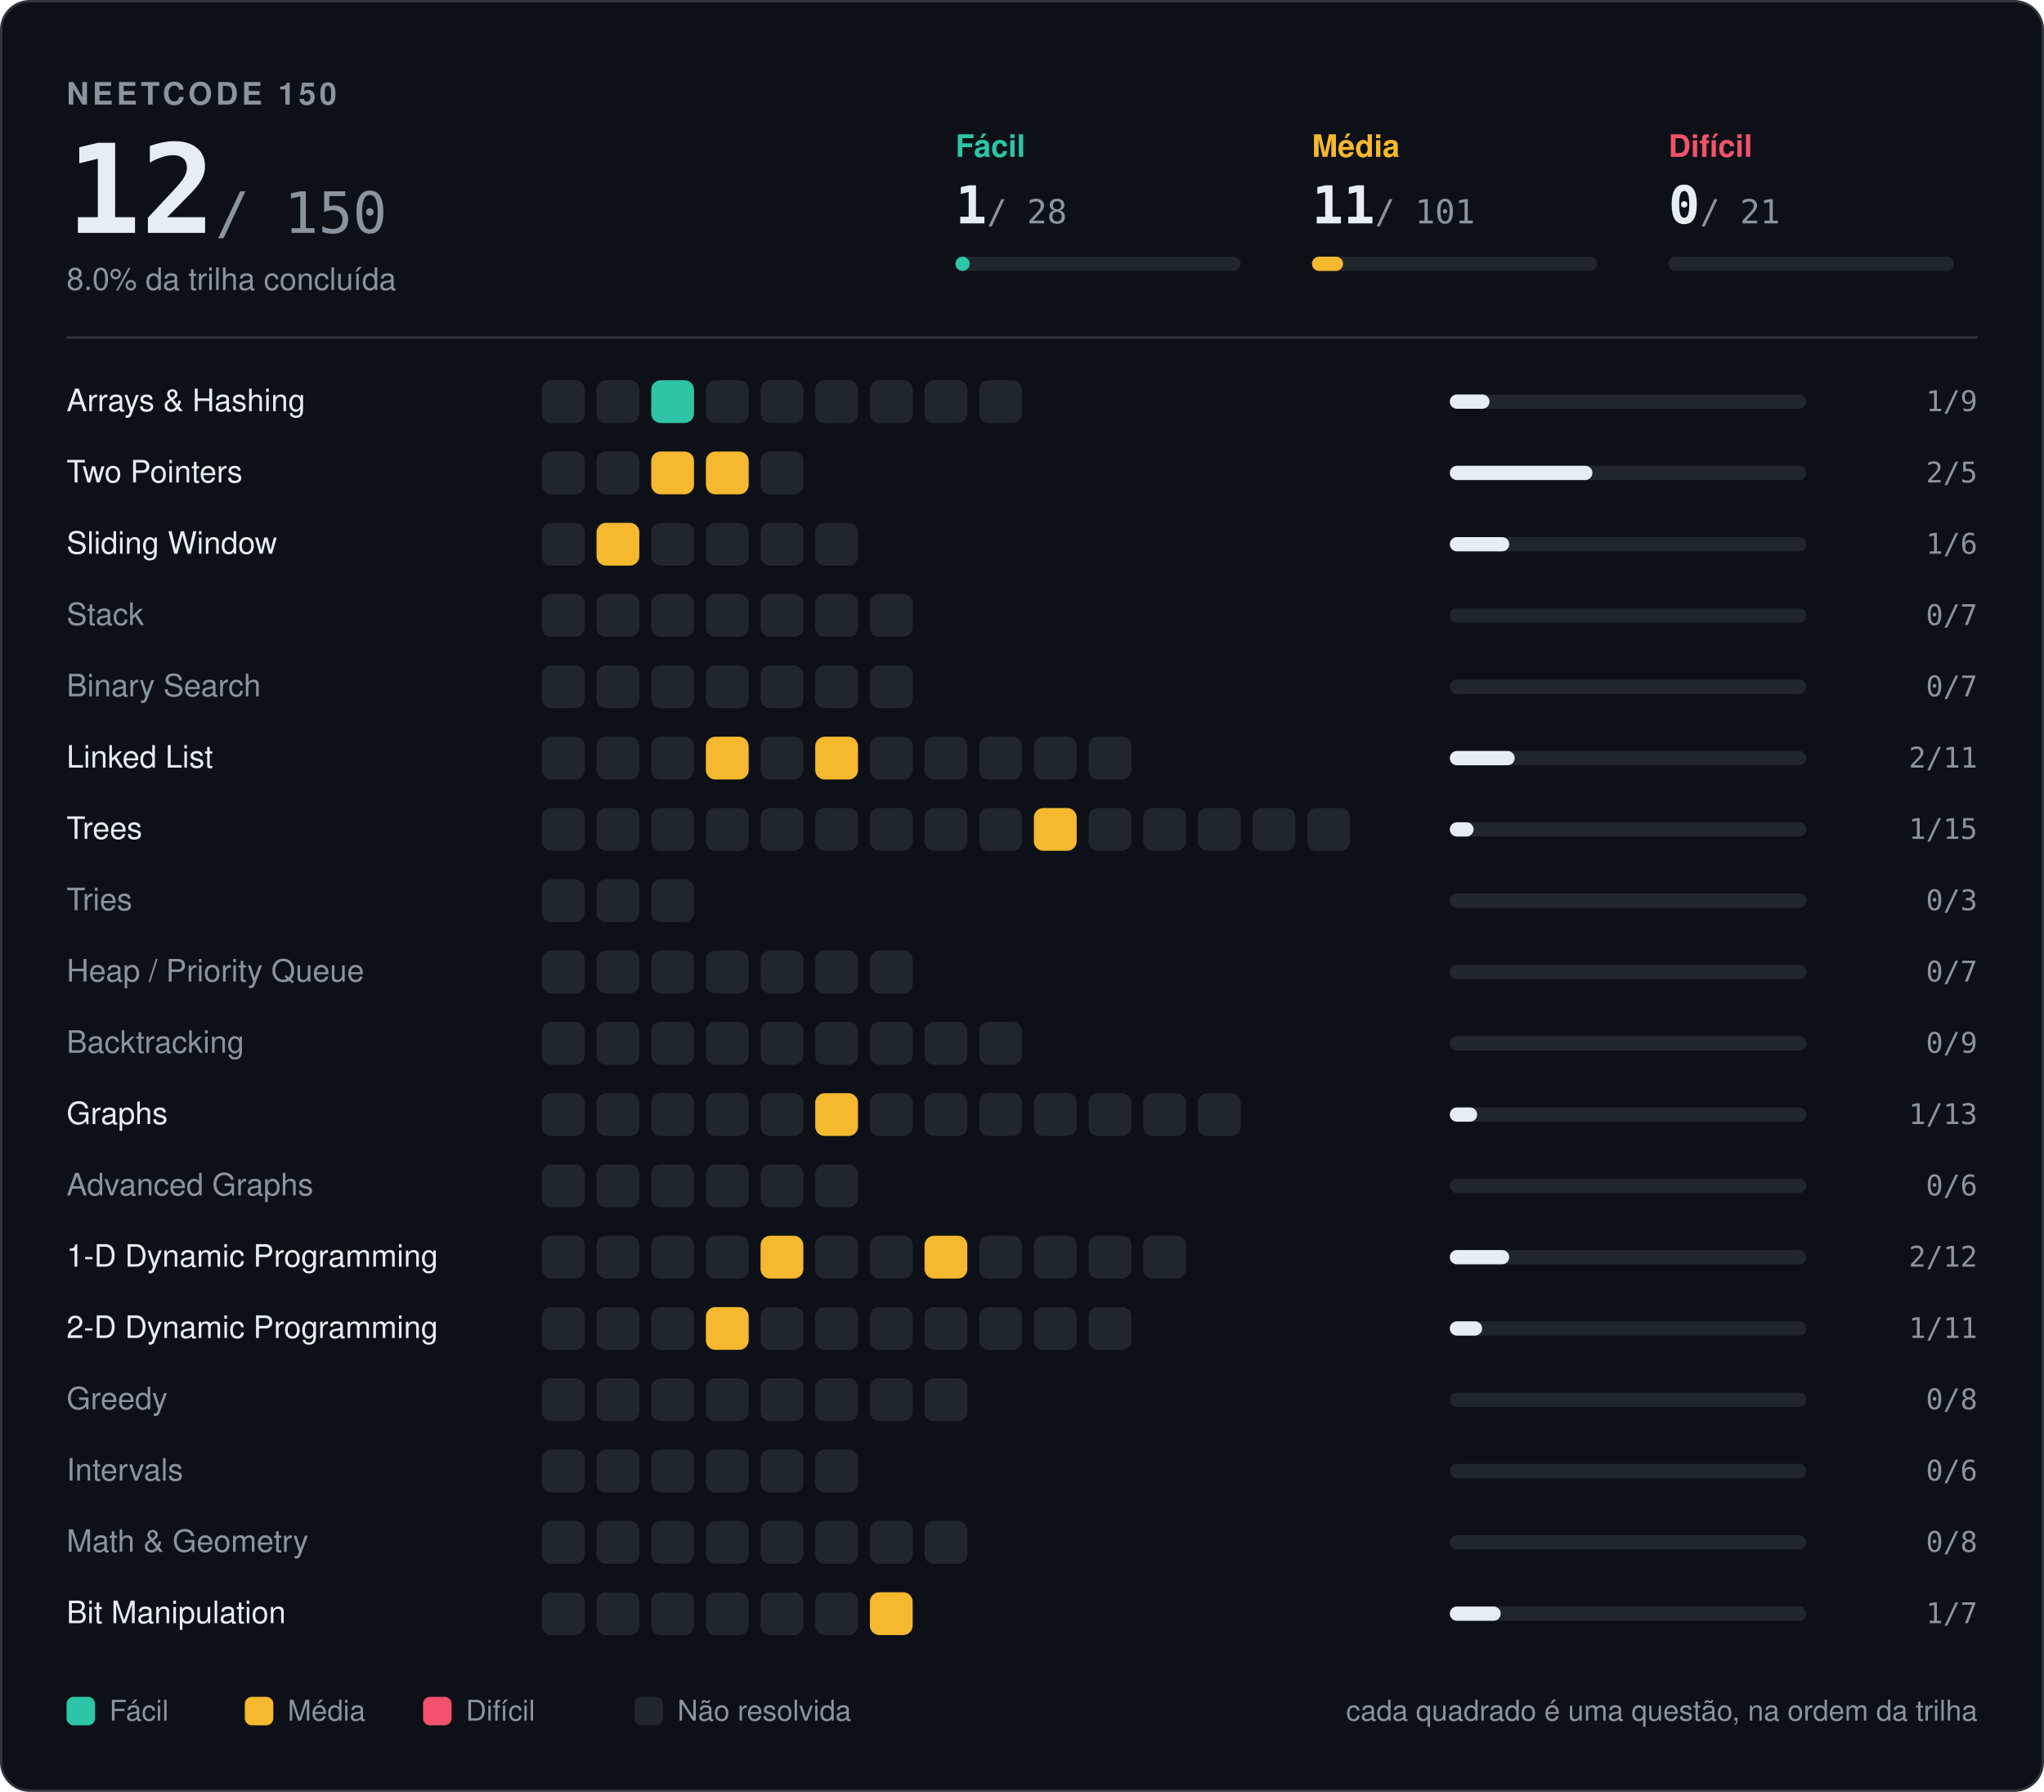
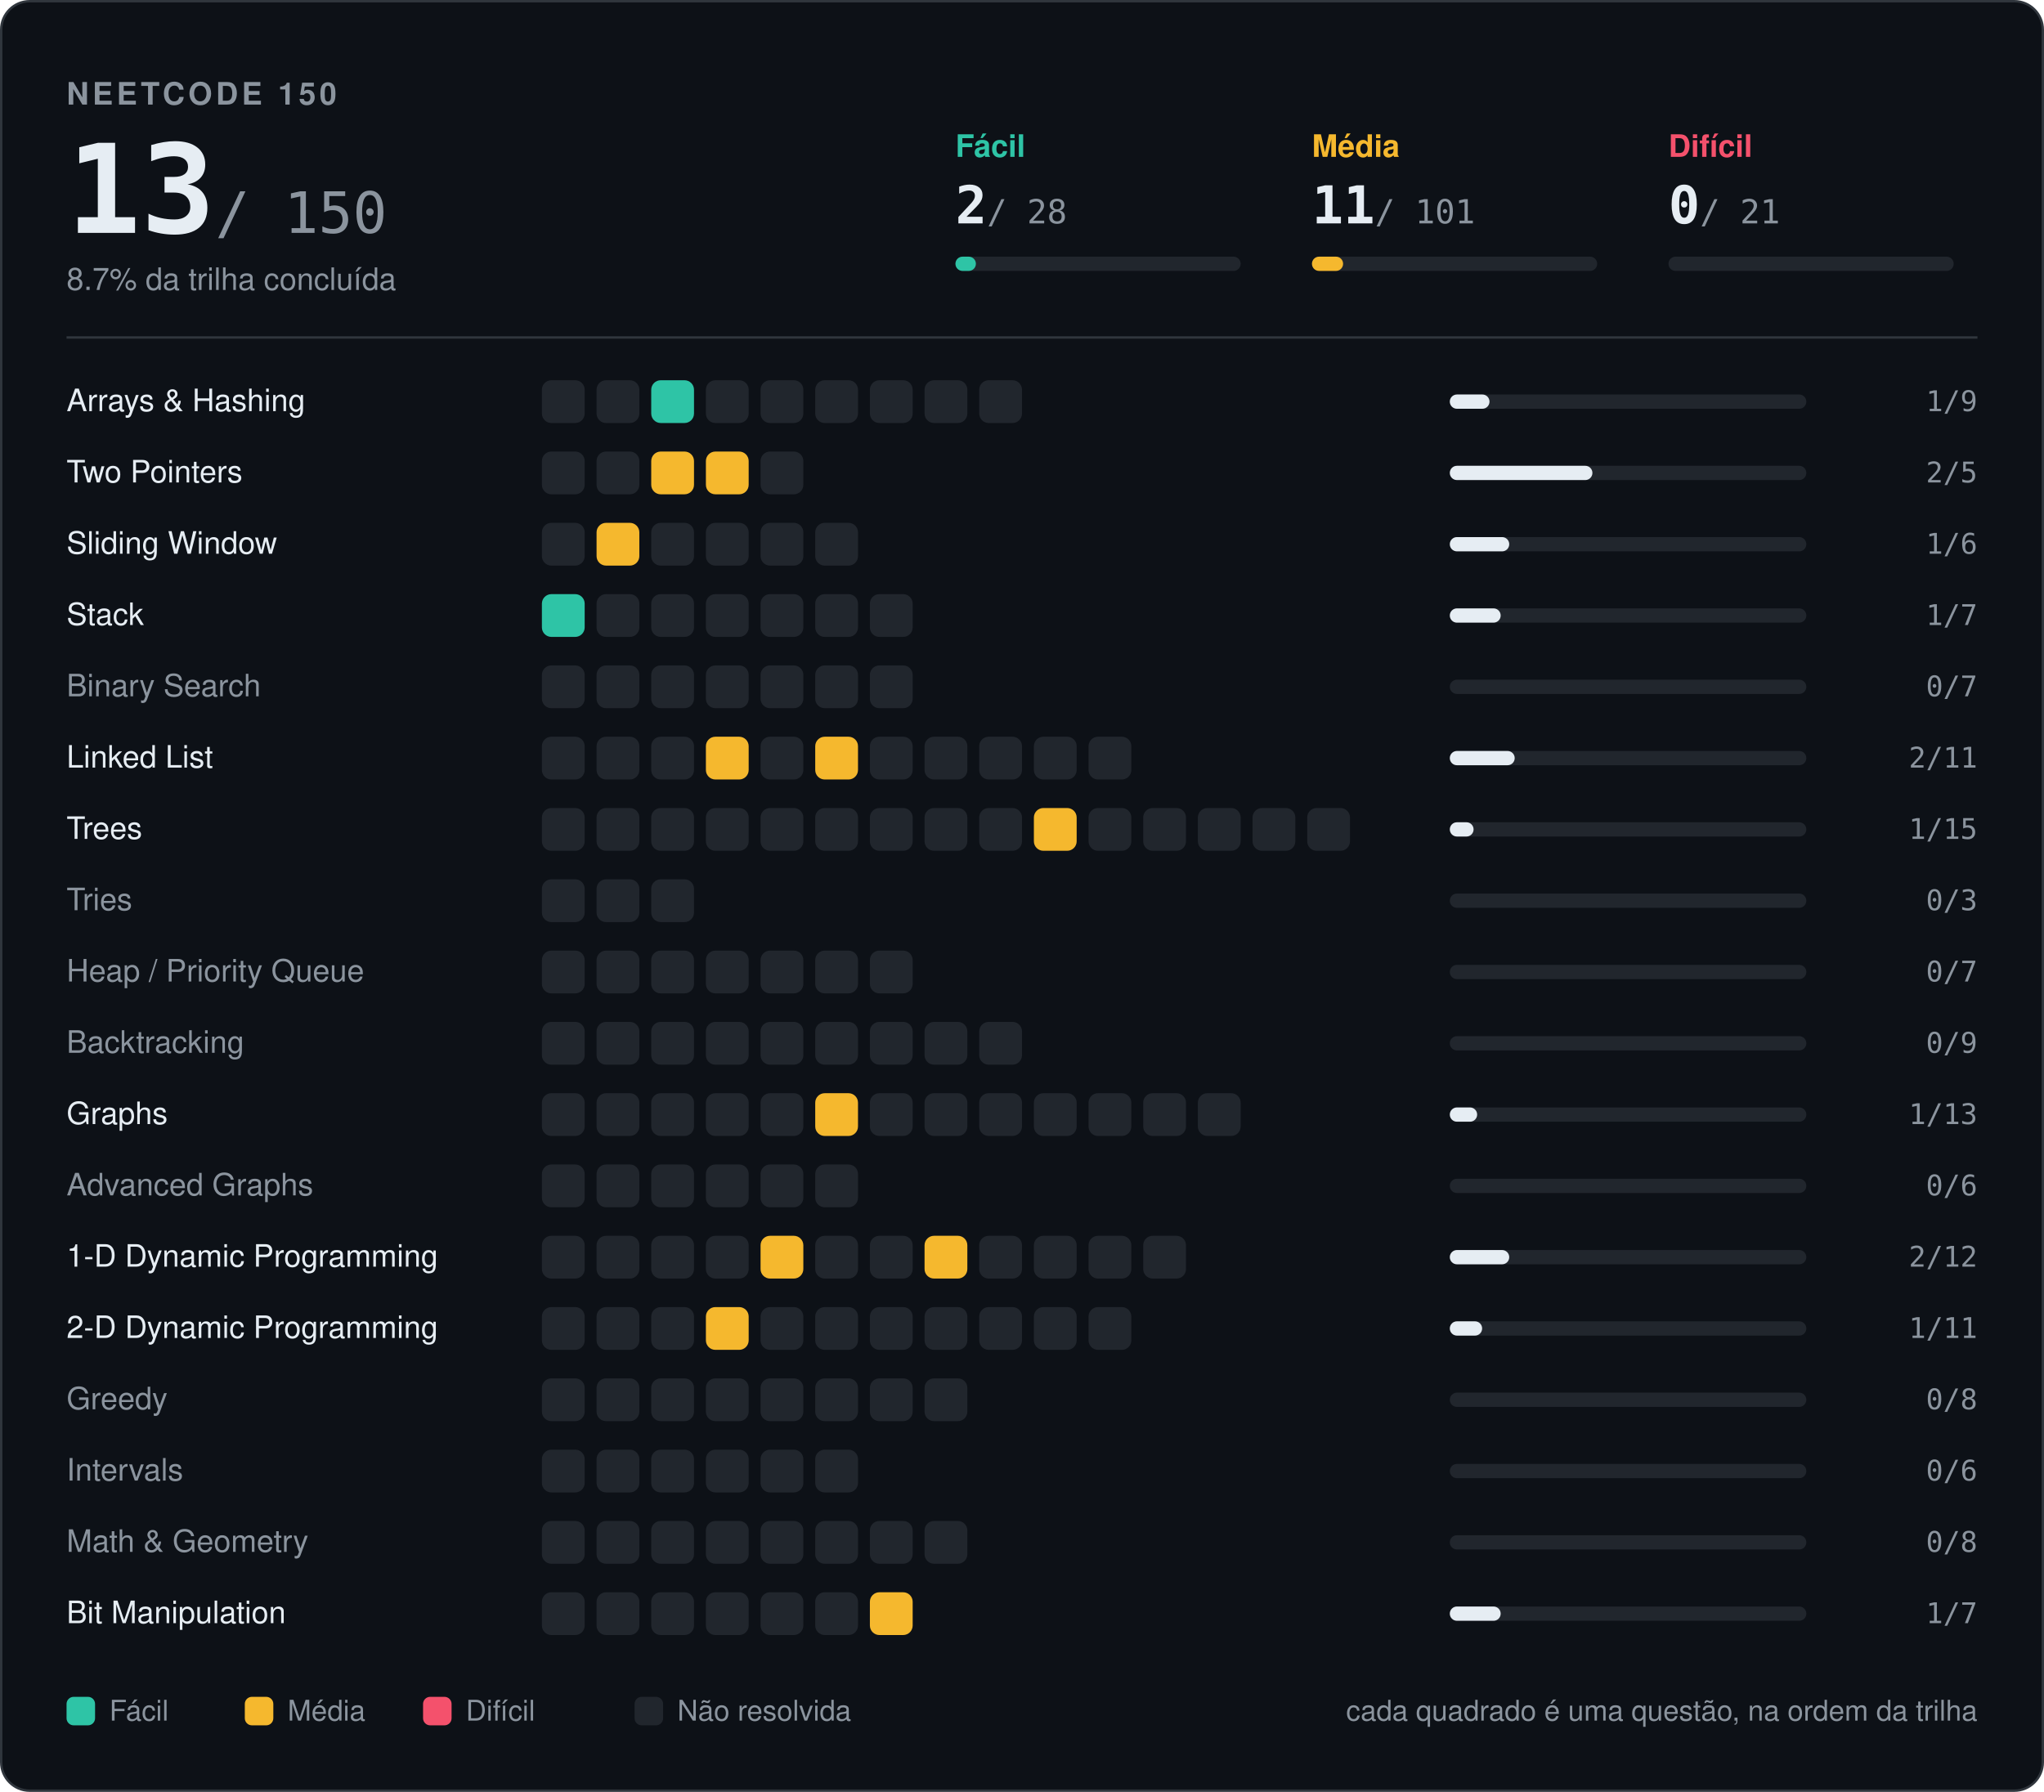
- <svg xmlns="http://www.w3.org/2000/svg" width="860" height="754" viewBox="0 0 860 754" font-family="-apple-system,BlinkMacSystemFont,'Segoe UI',Helvetica,Arial,sans-serif" role="img" aria-label="NeetCode 150: 12 de 150 resolvidas">
+ <svg xmlns="http://www.w3.org/2000/svg" width="860" height="754" viewBox="0 0 860 754" font-family="-apple-system,BlinkMacSystemFont,'Segoe UI',Helvetica,Arial,sans-serif" role="img" aria-label="NeetCode 150: 13 de 150 resolvidas">
  <rect x="0.5" y="0.5" width="859" height="753" rx="12" fill="#0d1117" stroke="#30363d" />
  <text x="28" y="44" fill="#8b949e" font-size="13" font-weight="600" letter-spacing="1.5">NEETCODE 150</text>
-   <text x="28" y="98" fill="#e6edf3" font-family="ui-monospace,SFMono-Regular,'SF Mono',Menlo,Consolas,monospace" font-size="52" font-weight="700">12<tspan fill="#8b949e" font-size="24" font-weight="500"> / 150</tspan>
-   </text>
-   <text x="28" y="122" fill="#8b949e" font-size="13">8.0% da trilha concluída</text>
+   <text x="28" y="98" fill="#e6edf3" font-family="ui-monospace,SFMono-Regular,'SF Mono',Menlo,Consolas,monospace" font-size="52" font-weight="700">13<tspan fill="#8b949e" font-size="24" font-weight="500"> / 150</tspan>
+   </text>
+   <text x="28" y="122" fill="#8b949e" font-size="13">8.7% da trilha concluída</text>
  <text x="402" y="66" fill="#2ec4a6" font-size="13" font-weight="600">Fácil</text>
-   <text x="402" y="94" fill="#e6edf3" font-family="ui-monospace,SFMono-Regular,'SF Mono',Menlo,Consolas,monospace" font-size="22" font-weight="700">1<tspan fill="#8b949e" font-size="14" font-weight="500"> / 28</tspan>
+   <text x="402" y="94" fill="#e6edf3" font-family="ui-monospace,SFMono-Regular,'SF Mono',Menlo,Consolas,monospace" font-size="22" font-weight="700">2<tspan fill="#8b949e" font-size="14" font-weight="500"> / 28</tspan>
  </text>
  <rect x="402" y="108" width="120" height="6" rx="3" fill="#21262d" />
-   <rect x="402" y="108" width="6.0" height="6" rx="3" fill="#2ec4a6" />
+   <rect x="402" y="108" width="8.6" height="6" rx="3" fill="#2ec4a6" />
  <text x="552" y="66" fill="#f5b82e" font-size="13" font-weight="600">Média</text>
  <text x="552" y="94" fill="#e6edf3" font-family="ui-monospace,SFMono-Regular,'SF Mono',Menlo,Consolas,monospace" font-size="22" font-weight="700">11<tspan fill="#8b949e" font-size="14" font-weight="500"> / 101</tspan>
  </text>
  <rect x="552" y="108" width="120" height="6" rx="3" fill="#21262d" />
  <rect x="552" y="108" width="13.1" height="6" rx="3" fill="#f5b82e" />
  <text x="702" y="66" fill="#f4516c" font-size="13" font-weight="600">Difícil</text>
  <text x="702" y="94" fill="#e6edf3" font-family="ui-monospace,SFMono-Regular,'SF Mono',Menlo,Consolas,monospace" font-size="22" font-weight="700">0<tspan fill="#8b949e" font-size="14" font-weight="500"> / 21</tspan>
  </text>
  <rect x="702" y="108" width="120" height="6" rx="3" fill="#21262d" />
  <line x1="28" y1="142" x2="832" y2="142" stroke="#30363d" />
  <text x="28" y="173" fill="#e6edf3" font-size="13">Arrays &amp; Hashing</text>
  <rect x="228" y="160" width="18" height="18" rx="4" fill="#21262d" />
  <rect x="251" y="160" width="18" height="18" rx="4" fill="#21262d" />
  <rect x="274" y="160" width="18" height="18" rx="4" fill="#2ec4a6" />
  <rect x="297" y="160" width="18" height="18" rx="4" fill="#21262d" />
  <rect x="320" y="160" width="18" height="18" rx="4" fill="#21262d" />
  <rect x="343" y="160" width="18" height="18" rx="4" fill="#21262d" />
  <rect x="366" y="160" width="18" height="18" rx="4" fill="#21262d" />
  <rect x="389" y="160" width="18" height="18" rx="4" fill="#21262d" />
  <rect x="412" y="160" width="18" height="18" rx="4" fill="#21262d" />
  <rect x="610" y="166" width="150" height="6" rx="3" fill="#21262d" />
  <rect x="610" y="166" width="16.7" height="6" rx="3" fill="#e6edf3" />
  <text x="832" y="173" text-anchor="end" fill="#8b949e" font-family="ui-monospace,SFMono-Regular,'SF Mono',Menlo,Consolas,monospace" font-size="12">1/9</text>
  <text x="28" y="203" fill="#e6edf3" font-size="13">Two Pointers</text>
  <rect x="228" y="190" width="18" height="18" rx="4" fill="#21262d" />
  <rect x="251" y="190" width="18" height="18" rx="4" fill="#21262d" />
  <rect x="274" y="190" width="18" height="18" rx="4" fill="#f5b82e" />
  <rect x="297" y="190" width="18" height="18" rx="4" fill="#f5b82e" />
  <rect x="320" y="190" width="18" height="18" rx="4" fill="#21262d" />
  <rect x="610" y="196" width="150" height="6" rx="3" fill="#21262d" />
  <rect x="610" y="196" width="60.0" height="6" rx="3" fill="#e6edf3" />
  <text x="832" y="203" text-anchor="end" fill="#8b949e" font-family="ui-monospace,SFMono-Regular,'SF Mono',Menlo,Consolas,monospace" font-size="12">2/5</text>
  <text x="28" y="233" fill="#e6edf3" font-size="13">Sliding Window</text>
  <rect x="228" y="220" width="18" height="18" rx="4" fill="#21262d" />
  <rect x="251" y="220" width="18" height="18" rx="4" fill="#f5b82e" />
  <rect x="274" y="220" width="18" height="18" rx="4" fill="#21262d" />
  <rect x="297" y="220" width="18" height="18" rx="4" fill="#21262d" />
  <rect x="320" y="220" width="18" height="18" rx="4" fill="#21262d" />
  <rect x="343" y="220" width="18" height="18" rx="4" fill="#21262d" />
  <rect x="610" y="226" width="150" height="6" rx="3" fill="#21262d" />
  <rect x="610" y="226" width="25.0" height="6" rx="3" fill="#e6edf3" />
  <text x="832" y="233" text-anchor="end" fill="#8b949e" font-family="ui-monospace,SFMono-Regular,'SF Mono',Menlo,Consolas,monospace" font-size="12">1/6</text>
-   <text x="28" y="263" fill="#8b949e" font-size="13">Stack</text>
-   <rect x="228" y="250" width="18" height="18" rx="4" fill="#21262d" />
+   <text x="28" y="263" fill="#e6edf3" font-size="13">Stack</text>
+   <rect x="228" y="250" width="18" height="18" rx="4" fill="#2ec4a6" />
  <rect x="251" y="250" width="18" height="18" rx="4" fill="#21262d" />
  <rect x="274" y="250" width="18" height="18" rx="4" fill="#21262d" />
  <rect x="297" y="250" width="18" height="18" rx="4" fill="#21262d" />
  <rect x="320" y="250" width="18" height="18" rx="4" fill="#21262d" />
  <rect x="343" y="250" width="18" height="18" rx="4" fill="#21262d" />
  <rect x="366" y="250" width="18" height="18" rx="4" fill="#21262d" />
  <rect x="610" y="256" width="150" height="6" rx="3" fill="#21262d" />
-   <text x="832" y="263" text-anchor="end" fill="#8b949e" font-family="ui-monospace,SFMono-Regular,'SF Mono',Menlo,Consolas,monospace" font-size="12">0/7</text>
+   <rect x="610" y="256" width="21.4" height="6" rx="3" fill="#e6edf3" />
+   <text x="832" y="263" text-anchor="end" fill="#8b949e" font-family="ui-monospace,SFMono-Regular,'SF Mono',Menlo,Consolas,monospace" font-size="12">1/7</text>
  <text x="28" y="293" fill="#8b949e" font-size="13">Binary Search</text>
  <rect x="228" y="280" width="18" height="18" rx="4" fill="#21262d" />
  <rect x="251" y="280" width="18" height="18" rx="4" fill="#21262d" />
  <rect x="274" y="280" width="18" height="18" rx="4" fill="#21262d" />
  <rect x="297" y="280" width="18" height="18" rx="4" fill="#21262d" />
  <rect x="320" y="280" width="18" height="18" rx="4" fill="#21262d" />
  <rect x="343" y="280" width="18" height="18" rx="4" fill="#21262d" />
  <rect x="366" y="280" width="18" height="18" rx="4" fill="#21262d" />
  <rect x="610" y="286" width="150" height="6" rx="3" fill="#21262d" />
  <text x="832" y="293" text-anchor="end" fill="#8b949e" font-family="ui-monospace,SFMono-Regular,'SF Mono',Menlo,Consolas,monospace" font-size="12">0/7</text>
  <text x="28" y="323" fill="#e6edf3" font-size="13">Linked List</text>
  <rect x="228" y="310" width="18" height="18" rx="4" fill="#21262d" />
  <rect x="251" y="310" width="18" height="18" rx="4" fill="#21262d" />
  <rect x="274" y="310" width="18" height="18" rx="4" fill="#21262d" />
  <rect x="297" y="310" width="18" height="18" rx="4" fill="#f5b82e" />
  <rect x="320" y="310" width="18" height="18" rx="4" fill="#21262d" />
  <rect x="343" y="310" width="18" height="18" rx="4" fill="#f5b82e" />
  <rect x="366" y="310" width="18" height="18" rx="4" fill="#21262d" />
  <rect x="389" y="310" width="18" height="18" rx="4" fill="#21262d" />
  <rect x="412" y="310" width="18" height="18" rx="4" fill="#21262d" />
  <rect x="435" y="310" width="18" height="18" rx="4" fill="#21262d" />
  <rect x="458" y="310" width="18" height="18" rx="4" fill="#21262d" />
  <rect x="610" y="316" width="150" height="6" rx="3" fill="#21262d" />
  <rect x="610" y="316" width="27.3" height="6" rx="3" fill="#e6edf3" />
  <text x="832" y="323" text-anchor="end" fill="#8b949e" font-family="ui-monospace,SFMono-Regular,'SF Mono',Menlo,Consolas,monospace" font-size="12">2/11</text>
  <text x="28" y="353" fill="#e6edf3" font-size="13">Trees</text>
  <rect x="228" y="340" width="18" height="18" rx="4" fill="#21262d" />
  <rect x="251" y="340" width="18" height="18" rx="4" fill="#21262d" />
  <rect x="274" y="340" width="18" height="18" rx="4" fill="#21262d" />
  <rect x="297" y="340" width="18" height="18" rx="4" fill="#21262d" />
  <rect x="320" y="340" width="18" height="18" rx="4" fill="#21262d" />
  <rect x="343" y="340" width="18" height="18" rx="4" fill="#21262d" />
  <rect x="366" y="340" width="18" height="18" rx="4" fill="#21262d" />
  <rect x="389" y="340" width="18" height="18" rx="4" fill="#21262d" />
  <rect x="412" y="340" width="18" height="18" rx="4" fill="#21262d" />
  <rect x="435" y="340" width="18" height="18" rx="4" fill="#f5b82e" />
  <rect x="458" y="340" width="18" height="18" rx="4" fill="#21262d" />
  <rect x="481" y="340" width="18" height="18" rx="4" fill="#21262d" />
  <rect x="504" y="340" width="18" height="18" rx="4" fill="#21262d" />
  <rect x="527" y="340" width="18" height="18" rx="4" fill="#21262d" />
  <rect x="550" y="340" width="18" height="18" rx="4" fill="#21262d" />
  <rect x="610" y="346" width="150" height="6" rx="3" fill="#21262d" />
  <rect x="610" y="346" width="10.0" height="6" rx="3" fill="#e6edf3" />
  <text x="832" y="353" text-anchor="end" fill="#8b949e" font-family="ui-monospace,SFMono-Regular,'SF Mono',Menlo,Consolas,monospace" font-size="12">1/15</text>
  <text x="28" y="383" fill="#8b949e" font-size="13">Tries</text>
  <rect x="228" y="370" width="18" height="18" rx="4" fill="#21262d" />
  <rect x="251" y="370" width="18" height="18" rx="4" fill="#21262d" />
  <rect x="274" y="370" width="18" height="18" rx="4" fill="#21262d" />
  <rect x="610" y="376" width="150" height="6" rx="3" fill="#21262d" />
  <text x="832" y="383" text-anchor="end" fill="#8b949e" font-family="ui-monospace,SFMono-Regular,'SF Mono',Menlo,Consolas,monospace" font-size="12">0/3</text>
  <text x="28" y="413" fill="#8b949e" font-size="13">Heap / Priority Queue</text>
  <rect x="228" y="400" width="18" height="18" rx="4" fill="#21262d" />
  <rect x="251" y="400" width="18" height="18" rx="4" fill="#21262d" />
  <rect x="274" y="400" width="18" height="18" rx="4" fill="#21262d" />
  <rect x="297" y="400" width="18" height="18" rx="4" fill="#21262d" />
  <rect x="320" y="400" width="18" height="18" rx="4" fill="#21262d" />
  <rect x="343" y="400" width="18" height="18" rx="4" fill="#21262d" />
  <rect x="366" y="400" width="18" height="18" rx="4" fill="#21262d" />
  <rect x="610" y="406" width="150" height="6" rx="3" fill="#21262d" />
  <text x="832" y="413" text-anchor="end" fill="#8b949e" font-family="ui-monospace,SFMono-Regular,'SF Mono',Menlo,Consolas,monospace" font-size="12">0/7</text>
  <text x="28" y="443" fill="#8b949e" font-size="13">Backtracking</text>
  <rect x="228" y="430" width="18" height="18" rx="4" fill="#21262d" />
  <rect x="251" y="430" width="18" height="18" rx="4" fill="#21262d" />
  <rect x="274" y="430" width="18" height="18" rx="4" fill="#21262d" />
  <rect x="297" y="430" width="18" height="18" rx="4" fill="#21262d" />
  <rect x="320" y="430" width="18" height="18" rx="4" fill="#21262d" />
  <rect x="343" y="430" width="18" height="18" rx="4" fill="#21262d" />
  <rect x="366" y="430" width="18" height="18" rx="4" fill="#21262d" />
  <rect x="389" y="430" width="18" height="18" rx="4" fill="#21262d" />
  <rect x="412" y="430" width="18" height="18" rx="4" fill="#21262d" />
  <rect x="610" y="436" width="150" height="6" rx="3" fill="#21262d" />
  <text x="832" y="443" text-anchor="end" fill="#8b949e" font-family="ui-monospace,SFMono-Regular,'SF Mono',Menlo,Consolas,monospace" font-size="12">0/9</text>
  <text x="28" y="473" fill="#e6edf3" font-size="13">Graphs</text>
  <rect x="228" y="460" width="18" height="18" rx="4" fill="#21262d" />
  <rect x="251" y="460" width="18" height="18" rx="4" fill="#21262d" />
  <rect x="274" y="460" width="18" height="18" rx="4" fill="#21262d" />
  <rect x="297" y="460" width="18" height="18" rx="4" fill="#21262d" />
  <rect x="320" y="460" width="18" height="18" rx="4" fill="#21262d" />
  <rect x="343" y="460" width="18" height="18" rx="4" fill="#f5b82e" />
  <rect x="366" y="460" width="18" height="18" rx="4" fill="#21262d" />
  <rect x="389" y="460" width="18" height="18" rx="4" fill="#21262d" />
  <rect x="412" y="460" width="18" height="18" rx="4" fill="#21262d" />
  <rect x="435" y="460" width="18" height="18" rx="4" fill="#21262d" />
  <rect x="458" y="460" width="18" height="18" rx="4" fill="#21262d" />
  <rect x="481" y="460" width="18" height="18" rx="4" fill="#21262d" />
  <rect x="504" y="460" width="18" height="18" rx="4" fill="#21262d" />
  <rect x="610" y="466" width="150" height="6" rx="3" fill="#21262d" />
  <rect x="610" y="466" width="11.5" height="6" rx="3" fill="#e6edf3" />
  <text x="832" y="473" text-anchor="end" fill="#8b949e" font-family="ui-monospace,SFMono-Regular,'SF Mono',Menlo,Consolas,monospace" font-size="12">1/13</text>
  <text x="28" y="503" fill="#8b949e" font-size="13">Advanced Graphs</text>
  <rect x="228" y="490" width="18" height="18" rx="4" fill="#21262d" />
  <rect x="251" y="490" width="18" height="18" rx="4" fill="#21262d" />
  <rect x="274" y="490" width="18" height="18" rx="4" fill="#21262d" />
  <rect x="297" y="490" width="18" height="18" rx="4" fill="#21262d" />
  <rect x="320" y="490" width="18" height="18" rx="4" fill="#21262d" />
  <rect x="343" y="490" width="18" height="18" rx="4" fill="#21262d" />
  <rect x="610" y="496" width="150" height="6" rx="3" fill="#21262d" />
  <text x="832" y="503" text-anchor="end" fill="#8b949e" font-family="ui-monospace,SFMono-Regular,'SF Mono',Menlo,Consolas,monospace" font-size="12">0/6</text>
  <text x="28" y="533" fill="#e6edf3" font-size="13">1-D Dynamic Programming</text>
  <rect x="228" y="520" width="18" height="18" rx="4" fill="#21262d" />
  <rect x="251" y="520" width="18" height="18" rx="4" fill="#21262d" />
  <rect x="274" y="520" width="18" height="18" rx="4" fill="#21262d" />
  <rect x="297" y="520" width="18" height="18" rx="4" fill="#21262d" />
  <rect x="320" y="520" width="18" height="18" rx="4" fill="#f5b82e" />
  <rect x="343" y="520" width="18" height="18" rx="4" fill="#21262d" />
  <rect x="366" y="520" width="18" height="18" rx="4" fill="#21262d" />
  <rect x="389" y="520" width="18" height="18" rx="4" fill="#f5b82e" />
  <rect x="412" y="520" width="18" height="18" rx="4" fill="#21262d" />
  <rect x="435" y="520" width="18" height="18" rx="4" fill="#21262d" />
  <rect x="458" y="520" width="18" height="18" rx="4" fill="#21262d" />
  <rect x="481" y="520" width="18" height="18" rx="4" fill="#21262d" />
  <rect x="610" y="526" width="150" height="6" rx="3" fill="#21262d" />
  <rect x="610" y="526" width="25.0" height="6" rx="3" fill="#e6edf3" />
  <text x="832" y="533" text-anchor="end" fill="#8b949e" font-family="ui-monospace,SFMono-Regular,'SF Mono',Menlo,Consolas,monospace" font-size="12">2/12</text>
  <text x="28" y="563" fill="#e6edf3" font-size="13">2-D Dynamic Programming</text>
  <rect x="228" y="550" width="18" height="18" rx="4" fill="#21262d" />
  <rect x="251" y="550" width="18" height="18" rx="4" fill="#21262d" />
  <rect x="274" y="550" width="18" height="18" rx="4" fill="#21262d" />
  <rect x="297" y="550" width="18" height="18" rx="4" fill="#f5b82e" />
  <rect x="320" y="550" width="18" height="18" rx="4" fill="#21262d" />
  <rect x="343" y="550" width="18" height="18" rx="4" fill="#21262d" />
  <rect x="366" y="550" width="18" height="18" rx="4" fill="#21262d" />
  <rect x="389" y="550" width="18" height="18" rx="4" fill="#21262d" />
  <rect x="412" y="550" width="18" height="18" rx="4" fill="#21262d" />
  <rect x="435" y="550" width="18" height="18" rx="4" fill="#21262d" />
  <rect x="458" y="550" width="18" height="18" rx="4" fill="#21262d" />
  <rect x="610" y="556" width="150" height="6" rx="3" fill="#21262d" />
  <rect x="610" y="556" width="13.6" height="6" rx="3" fill="#e6edf3" />
  <text x="832" y="563" text-anchor="end" fill="#8b949e" font-family="ui-monospace,SFMono-Regular,'SF Mono',Menlo,Consolas,monospace" font-size="12">1/11</text>
  <text x="28" y="593" fill="#8b949e" font-size="13">Greedy</text>
  <rect x="228" y="580" width="18" height="18" rx="4" fill="#21262d" />
  <rect x="251" y="580" width="18" height="18" rx="4" fill="#21262d" />
  <rect x="274" y="580" width="18" height="18" rx="4" fill="#21262d" />
  <rect x="297" y="580" width="18" height="18" rx="4" fill="#21262d" />
  <rect x="320" y="580" width="18" height="18" rx="4" fill="#21262d" />
  <rect x="343" y="580" width="18" height="18" rx="4" fill="#21262d" />
  <rect x="366" y="580" width="18" height="18" rx="4" fill="#21262d" />
  <rect x="389" y="580" width="18" height="18" rx="4" fill="#21262d" />
  <rect x="610" y="586" width="150" height="6" rx="3" fill="#21262d" />
  <text x="832" y="593" text-anchor="end" fill="#8b949e" font-family="ui-monospace,SFMono-Regular,'SF Mono',Menlo,Consolas,monospace" font-size="12">0/8</text>
  <text x="28" y="623" fill="#8b949e" font-size="13">Intervals</text>
  <rect x="228" y="610" width="18" height="18" rx="4" fill="#21262d" />
  <rect x="251" y="610" width="18" height="18" rx="4" fill="#21262d" />
  <rect x="274" y="610" width="18" height="18" rx="4" fill="#21262d" />
  <rect x="297" y="610" width="18" height="18" rx="4" fill="#21262d" />
  <rect x="320" y="610" width="18" height="18" rx="4" fill="#21262d" />
  <rect x="343" y="610" width="18" height="18" rx="4" fill="#21262d" />
  <rect x="610" y="616" width="150" height="6" rx="3" fill="#21262d" />
  <text x="832" y="623" text-anchor="end" fill="#8b949e" font-family="ui-monospace,SFMono-Regular,'SF Mono',Menlo,Consolas,monospace" font-size="12">0/6</text>
  <text x="28" y="653" fill="#8b949e" font-size="13">Math &amp; Geometry</text>
  <rect x="228" y="640" width="18" height="18" rx="4" fill="#21262d" />
  <rect x="251" y="640" width="18" height="18" rx="4" fill="#21262d" />
  <rect x="274" y="640" width="18" height="18" rx="4" fill="#21262d" />
  <rect x="297" y="640" width="18" height="18" rx="4" fill="#21262d" />
  <rect x="320" y="640" width="18" height="18" rx="4" fill="#21262d" />
  <rect x="343" y="640" width="18" height="18" rx="4" fill="#21262d" />
  <rect x="366" y="640" width="18" height="18" rx="4" fill="#21262d" />
  <rect x="389" y="640" width="18" height="18" rx="4" fill="#21262d" />
  <rect x="610" y="646" width="150" height="6" rx="3" fill="#21262d" />
  <text x="832" y="653" text-anchor="end" fill="#8b949e" font-family="ui-monospace,SFMono-Regular,'SF Mono',Menlo,Consolas,monospace" font-size="12">0/8</text>
  <text x="28" y="683" fill="#e6edf3" font-size="13">Bit Manipulation</text>
  <rect x="228" y="670" width="18" height="18" rx="4" fill="#21262d" />
  <rect x="251" y="670" width="18" height="18" rx="4" fill="#21262d" />
  <rect x="274" y="670" width="18" height="18" rx="4" fill="#21262d" />
  <rect x="297" y="670" width="18" height="18" rx="4" fill="#21262d" />
  <rect x="320" y="670" width="18" height="18" rx="4" fill="#21262d" />
  <rect x="343" y="670" width="18" height="18" rx="4" fill="#21262d" />
  <rect x="366" y="670" width="18" height="18" rx="4" fill="#f5b82e" />
  <rect x="610" y="676" width="150" height="6" rx="3" fill="#21262d" />
  <rect x="610" y="676" width="21.4" height="6" rx="3" fill="#e6edf3" />
  <text x="832" y="683" text-anchor="end" fill="#8b949e" font-family="ui-monospace,SFMono-Regular,'SF Mono',Menlo,Consolas,monospace" font-size="12">1/7</text>
  <rect x="28" y="714" width="12" height="12" rx="3" fill="#2ec4a6" />
  <text x="46" y="724" fill="#8b949e" font-size="12">Fácil</text>
  <rect x="103" y="714" width="12" height="12" rx="3" fill="#f5b82e" />
  <text x="121" y="724" fill="#8b949e" font-size="12">Média</text>
  <rect x="178" y="714" width="12" height="12" rx="3" fill="#f4516c" />
  <text x="196" y="724" fill="#8b949e" font-size="12">Difícil</text>
  <rect x="267" y="714" width="12" height="12" rx="3" fill="#21262d" />
  <text x="285" y="724" fill="#8b949e" font-size="12">Não resolvida</text>
  <text x="832" y="724" text-anchor="end" fill="#8b949e" font-size="12">cada quadrado é uma questão, na ordem da trilha</text>
</svg>
